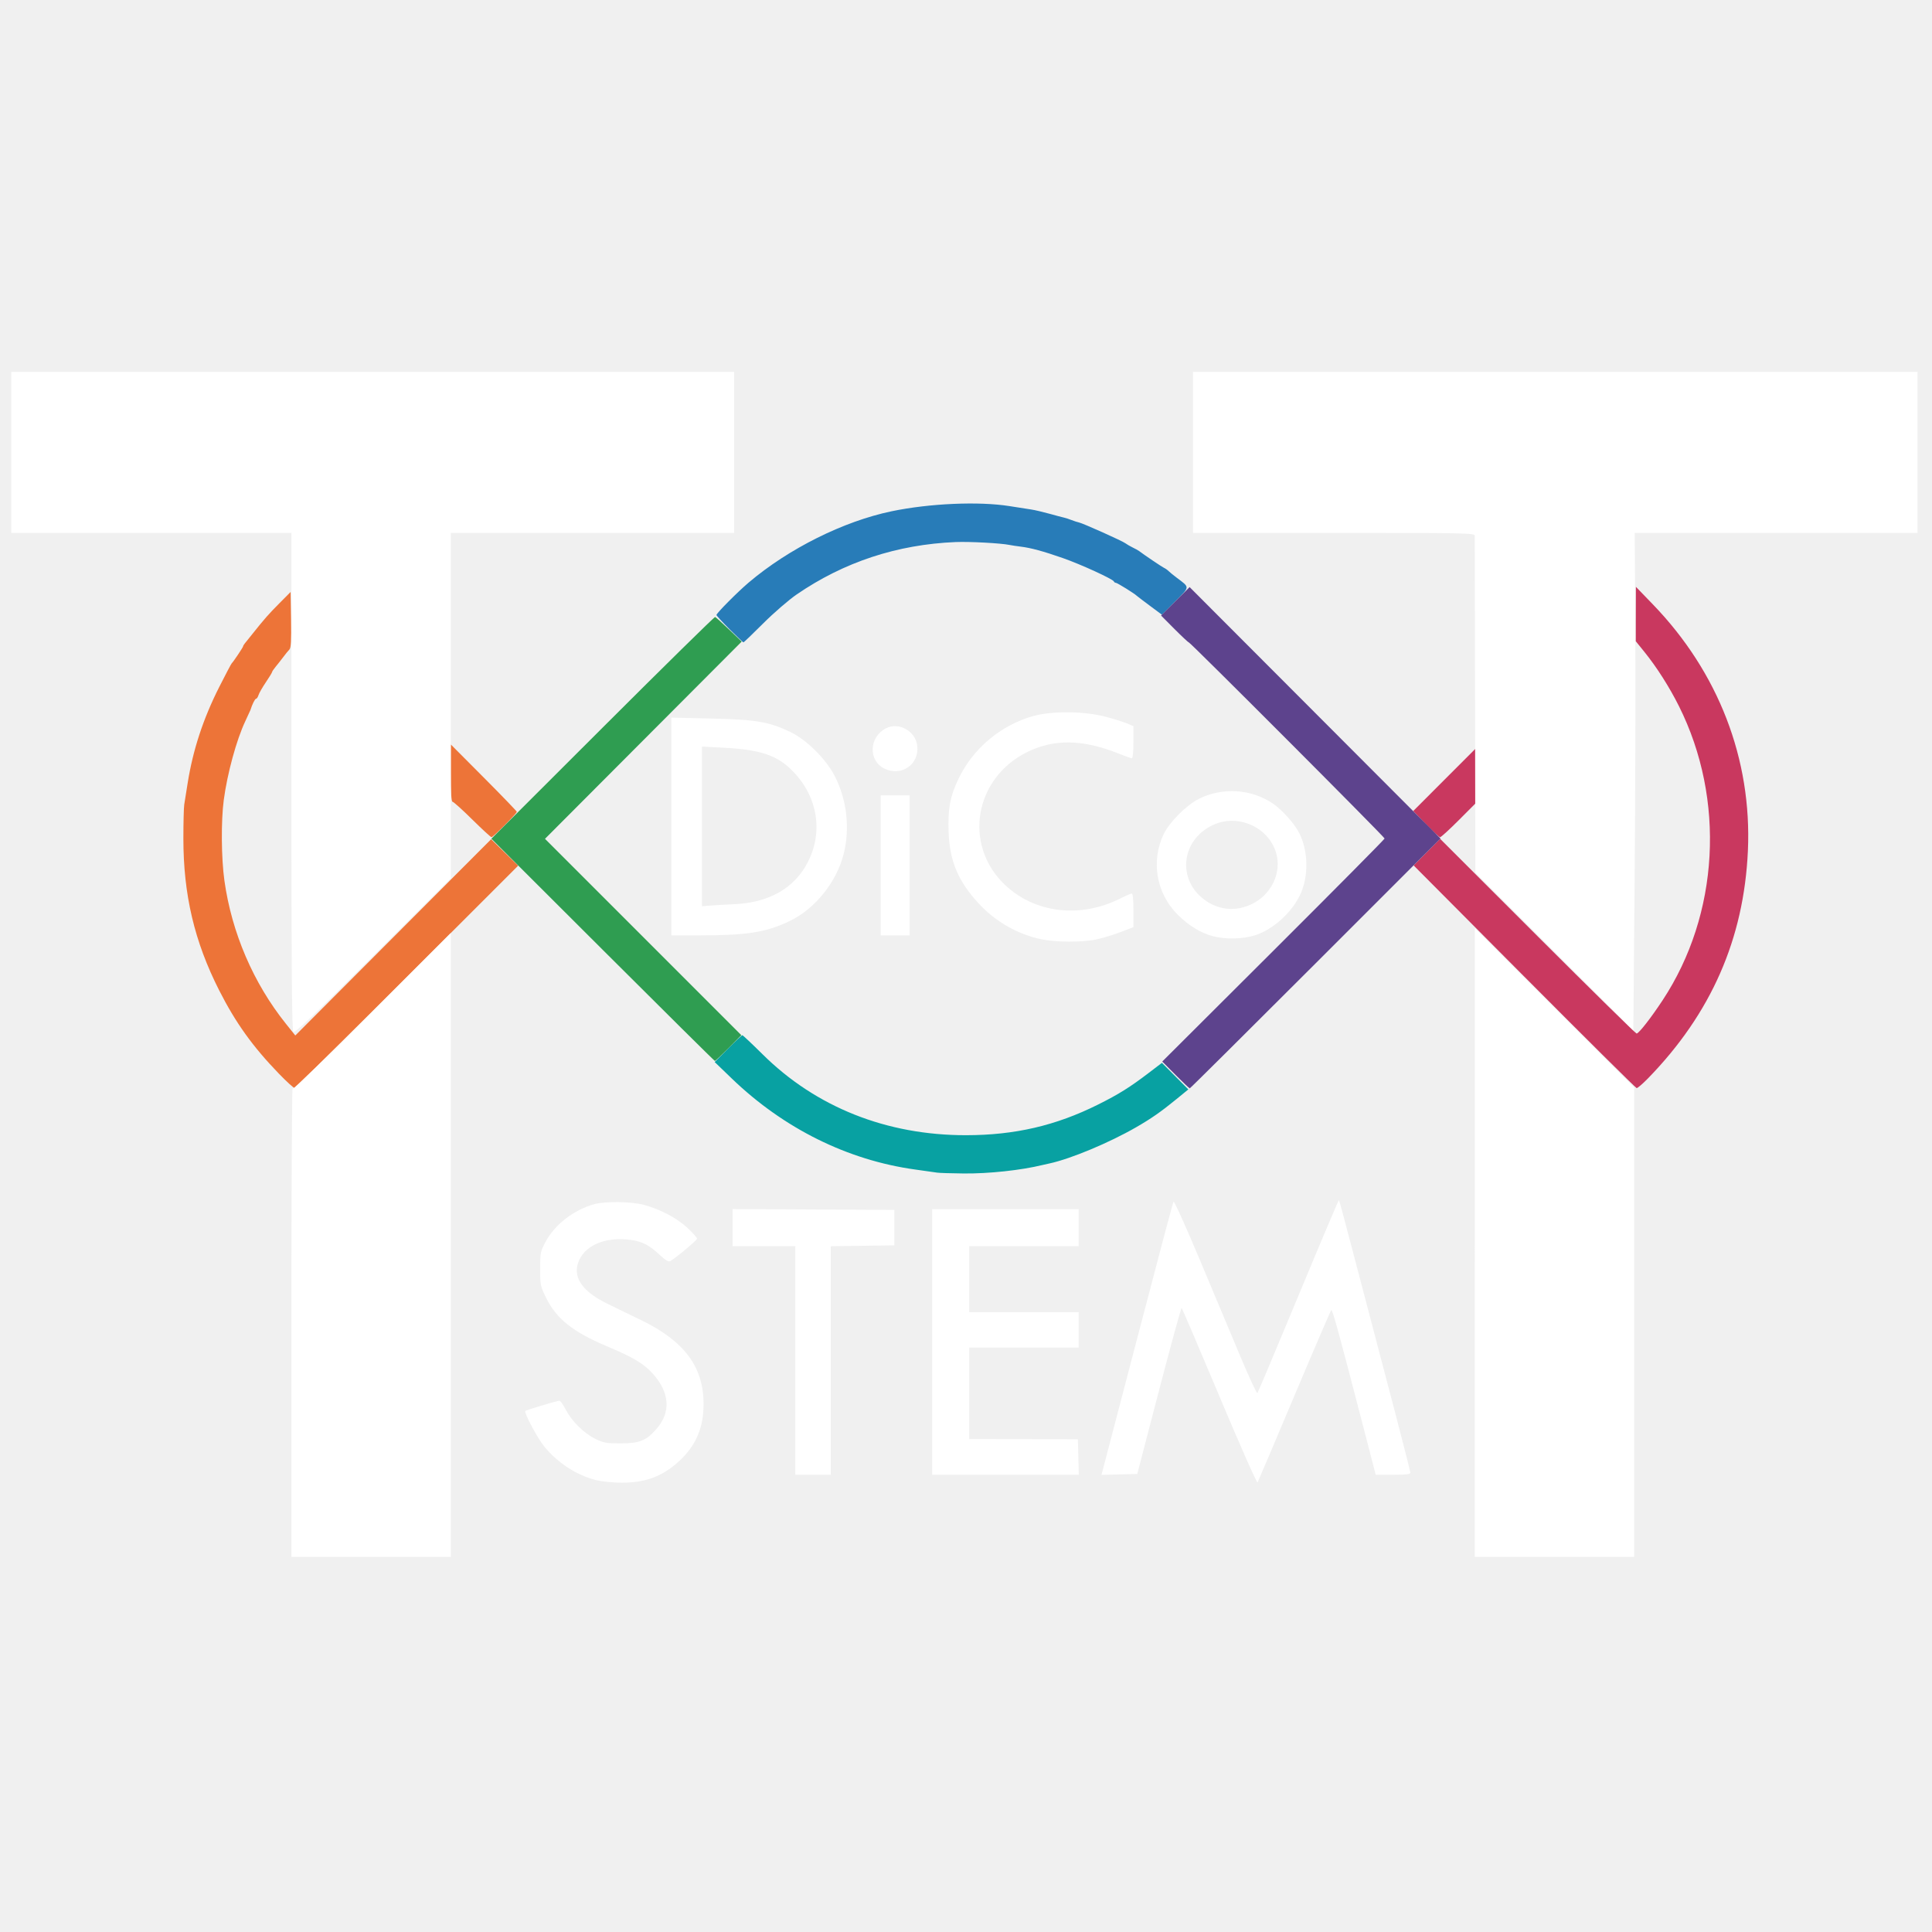
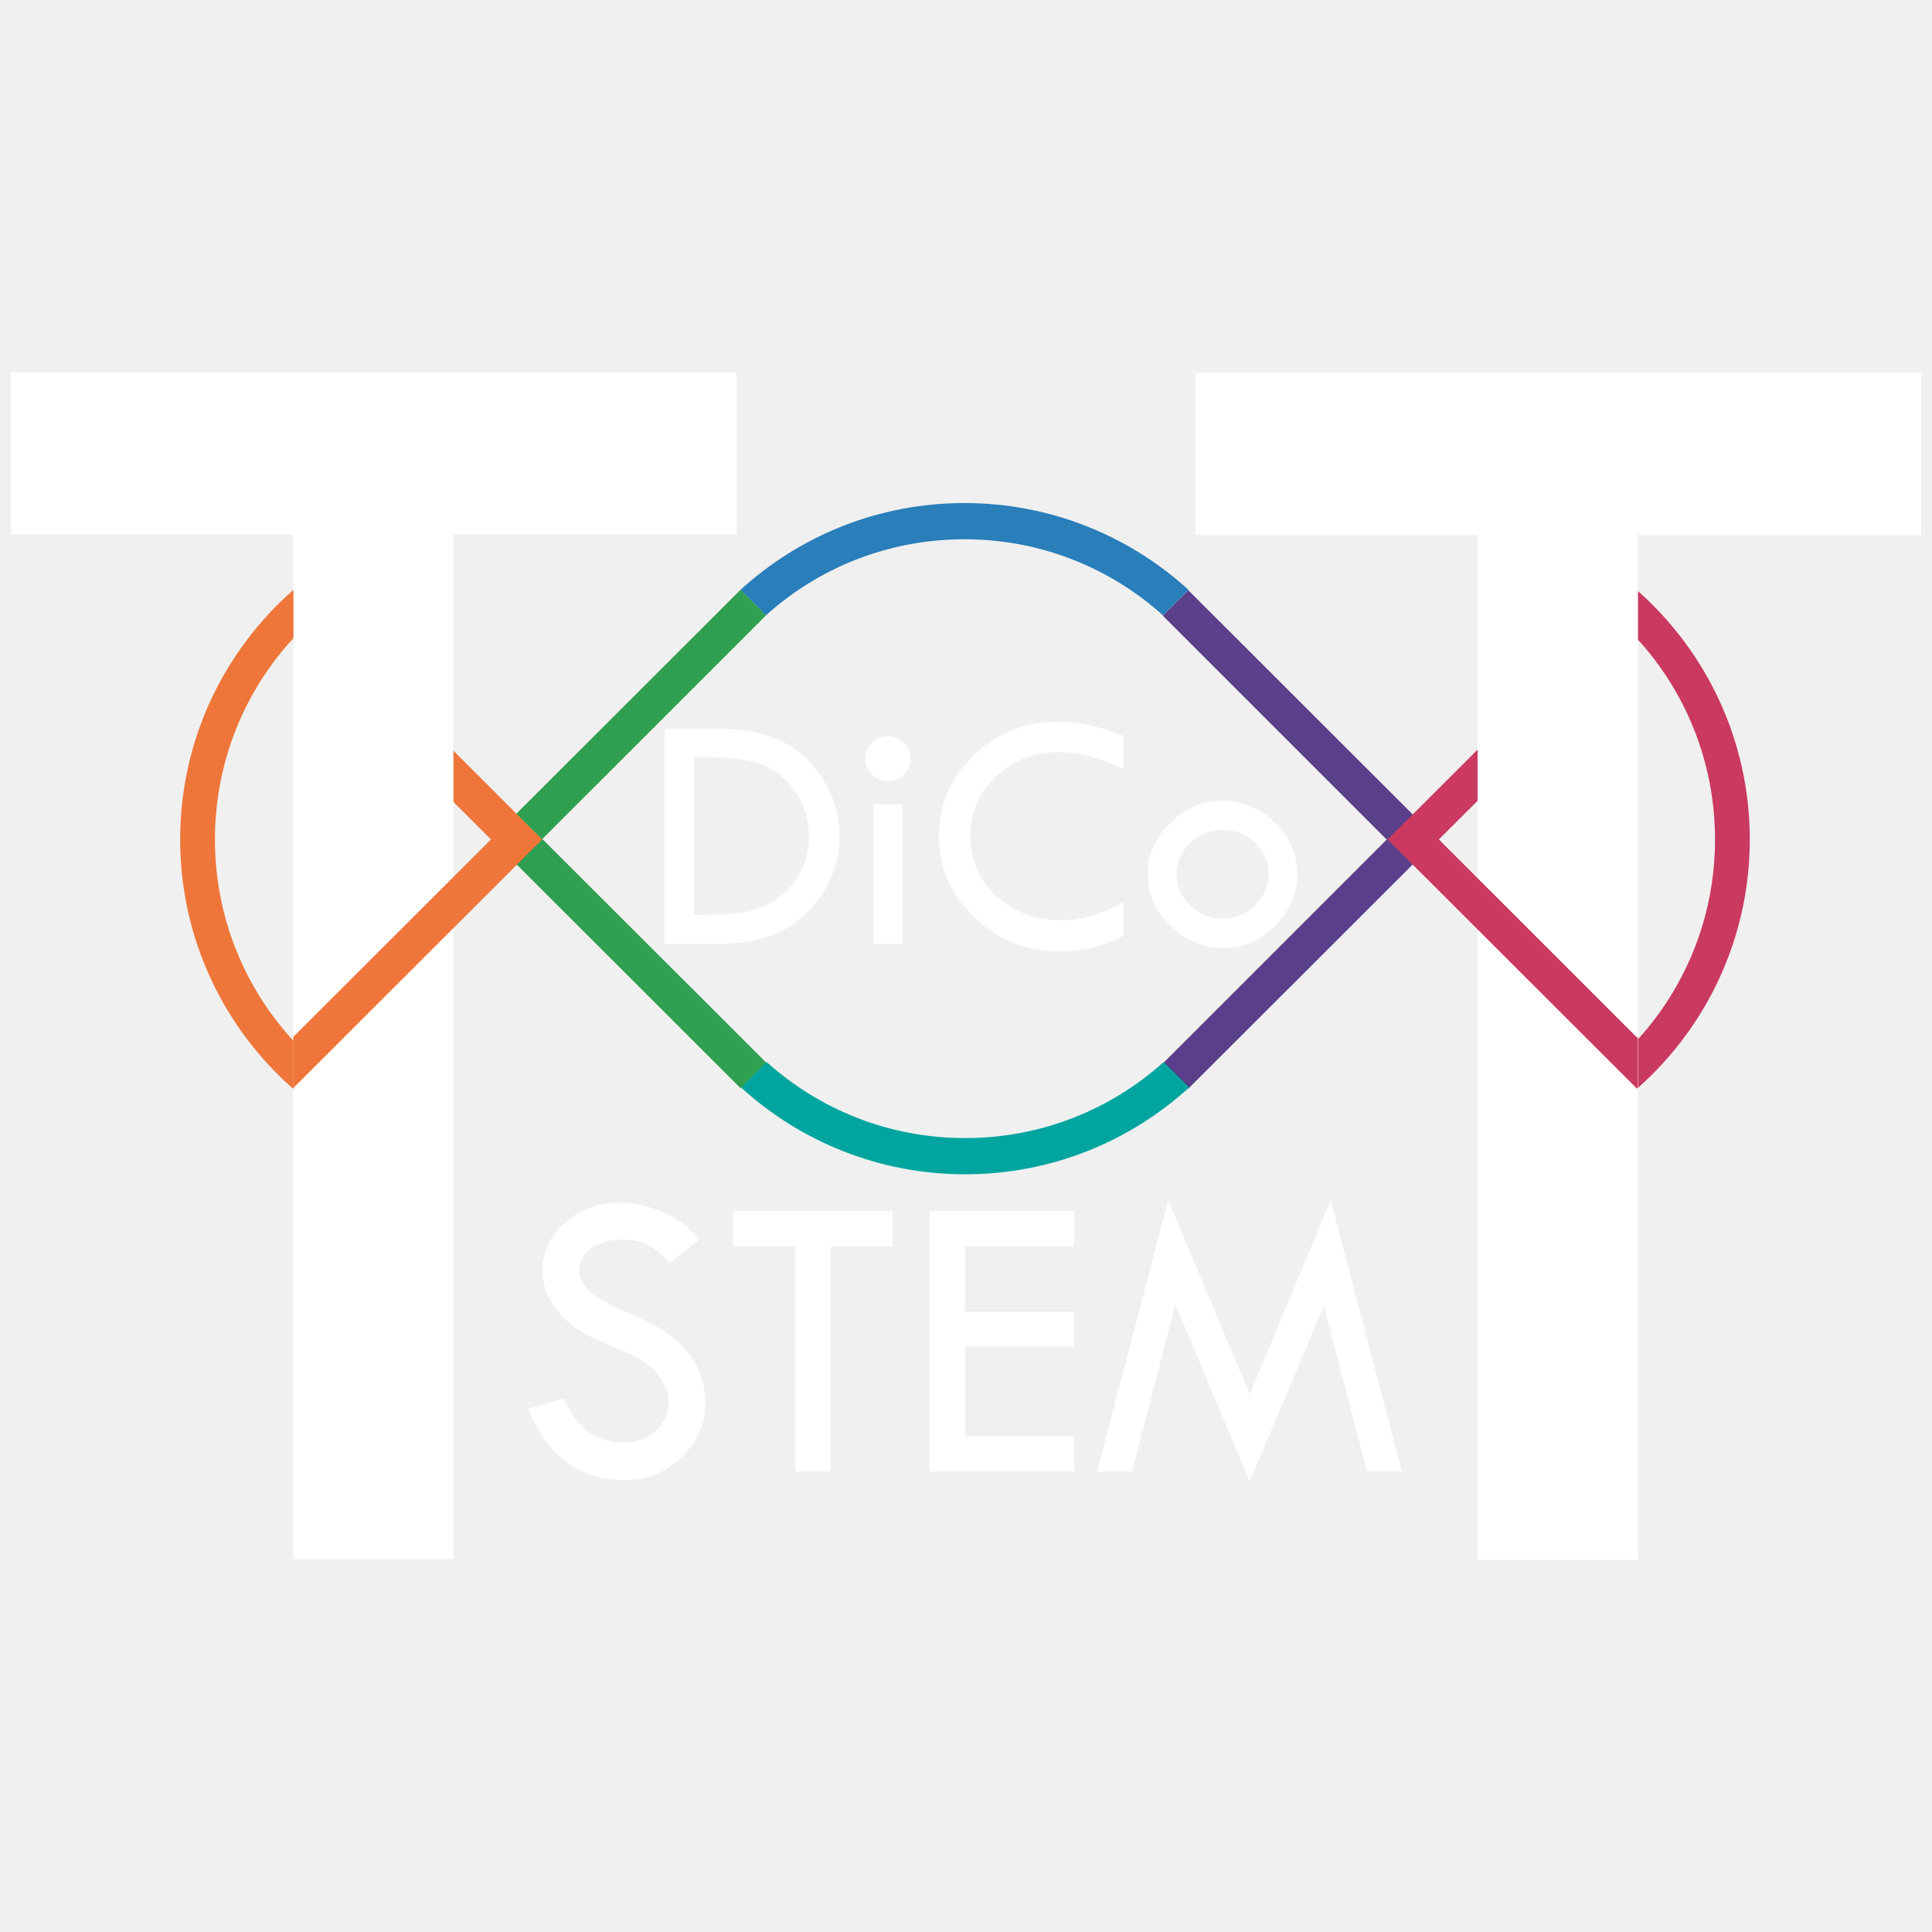
- <svg xmlns="http://www.w3.org/2000/svg" width="423.333mm" height="423.333mm" viewBox="0 0 423.333 423.333" version="1.1" id="svg1" xml:space="preserve">
-   <defs id="defs1" />
-   <g id="layer1" transform="translate(108.7438,68.79167)">
-     <g id="g1" style="display:inline">
-       <path style="display:inline;fill:#ed7438" d="m -47.658,166.443 c -5.723,-5.921 -9.454,-11.127 -13.045,-18.199 -5.441,-10.715 -7.864,-20.991 -7.859,-33.323 0.001,-3.442 0.085,-6.776 0.187,-7.408 0.101,-0.633 0.436,-2.738 0.745,-4.678 1.161,-7.307 3.401,-14.13 6.929,-21.108 1.39,-2.749 2.619,-5.077 2.731,-5.174 0.32,-0.276 2.498,-3.527 2.498,-3.729 0,-0.1 0.158,-0.373 0.35,-0.607 0.193,-0.234 0.92,-1.14 1.616,-2.014 2.715,-3.405 3.587,-4.398 5.971,-6.8 l 2.469,-2.487 0.097,6.072 c 0.072,4.551 -0.016,6.186 -0.353,6.528 -0.247,0.251 -0.846,0.986 -1.331,1.634 -0.485,0.647 -1.239,1.608 -1.676,2.135 -0.437,0.527 -0.794,1.056 -0.794,1.176 0,0.12 -0.616,1.129 -1.369,2.242 -0.753,1.113 -1.478,2.382 -1.611,2.818 -0.133,0.437 -0.375,0.794 -0.537,0.794 -0.233,0 -0.857,1.255 -1.228,2.469 -0.03,0.097 -0.54,1.208 -1.135,2.469 -1.939,4.113 -3.945,11.468 -4.715,17.286 -0.607,4.593 -0.539,12.754 0.148,17.639 1.605,11.413 6.341,22.44 13.461,31.337 l 2.069,2.586 21.455,-21.501 21.455,-21.501 2.962,2.896 2.962,2.896 -24.314,24.31 c -13.373,13.37 -24.461,24.358 -24.639,24.418 -0.179,0.06 -1.753,-1.369 -3.499,-3.175 z m 42.389,-55.671 c -2.159,-2.134 -4.099,-3.881 -4.311,-3.881 -0.264,0 -0.385,-1.975 -0.385,-6.281 v -6.281 l 7.232,7.262 c 3.978,3.994 7.232,7.371 7.232,7.504 0,0.353 -5.192,5.557 -5.544,5.557 -0.164,0 -2.064,-1.746 -4.224,-3.881 z" id="path7" />
-       <path style="display:inline;fill:#c9385f" d="m 225.252,145.203 -24.25,-24.368 2.902,-2.917 2.902,-2.917 21.356,21.345 c 11.746,11.74 21.511,21.338 21.702,21.328 0.494,-0.024 3.126,-3.392 5.696,-7.291 12.41,-18.822 13.808,-44.001 3.58,-64.449 -2.091,-4.18 -4.86,-8.53 -7.542,-11.85 l -1.918,-2.374 0.015,-5.958 0.015,-5.958 3.678,3.803 c 14.407,14.899 21.77,33.976 20.86,54.052 -0.873,19.277 -8.055,35.639 -21.871,49.83 -1.181,1.213 -2.31,2.179 -2.51,2.147 -0.2,-0.032 -11.276,-11.023 -24.613,-24.425 z m -21.57,-33.42 -2.762,-2.87 6.828,-6.836 6.828,-6.836 0.097,5.898 0.097,5.898 -3.795,3.807 c -2.087,2.094 -3.961,3.807 -4.164,3.807 -0.203,0 -1.611,-1.291 -3.13,-2.87 z" id="path6" />
-       <path style="display:inline;fill:#287cb8" d="m 51.116,69.089 c -1.581,-1.583 -2.874,-2.985 -2.874,-3.117 0,-0.394 4.595,-5.026 7.056,-7.112 8.779,-7.444 20.782,-13.43 31.333,-15.626 8.283,-1.724 19.101,-2.197 25.817,-1.13 1.843,0.293 3.986,0.627 4.763,0.743 0.776,0.116 2.571,0.535 3.989,0.931 1.418,0.396 2.847,0.775 3.175,0.841 0.328,0.066 1.073,0.308 1.655,0.536 0.582,0.228 1.329,0.47 1.66,0.537 0.845,0.171 9.515,4.057 10.158,4.553 0.291,0.225 1.005,0.64 1.587,0.922 0.582,0.283 1.217,0.634 1.411,0.78 1.225,0.923 5.028,3.487 5.468,3.688 0.291,0.132 0.741,0.45 1.001,0.707 0.259,0.256 1.048,0.9 1.752,1.431 2.962,2.232 2.98,1.917 -0.294,5.209 l -2.913,2.928 -2.683,-1.997 c -1.476,-1.098 -2.763,-2.077 -2.86,-2.176 -0.455,-0.463 -4.261,-2.823 -4.551,-2.823 -0.181,0 -0.382,-0.138 -0.446,-0.307 -0.196,-0.513 -7.293,-3.76 -11.193,-5.122 -4.268,-1.491 -7.014,-2.235 -9.22,-2.501 -0.867,-0.104 -1.974,-0.272 -2.459,-0.372 -1.887,-0.389 -8.778,-0.758 -11.808,-0.631 -12.812,0.536 -24.463,4.377 -34.815,11.479 -1.729,1.186 -5.02,4.031 -7.323,6.33 -2.301,2.297 -4.257,4.176 -4.348,4.176 -0.091,0 -1.458,-1.295 -3.038,-2.878 z" id="path5" />
-       <path style="display:inline;fill:#08a1a2" d="m 96.573,188.148 c -0.485,-0.076 -2.628,-0.38 -4.763,-0.674 -14.821,-2.042 -28.841,-8.998 -40.21,-19.948 l -3.747,-3.609 2.921,-2.936 c 1.607,-1.615 3.021,-2.936 3.142,-2.936 0.122,0 2.11,1.872 4.418,4.16 11.704,11.603 27.172,17.758 44.591,17.746 10.683,-0.008 19.678,-2.095 28.925,-6.71 4.554,-2.273 6.986,-3.793 11.146,-6.967 l 2.856,-2.179 2.895,2.91 2.895,2.91 -2.576,2.106 c -3.42,2.797 -5.53,4.268 -8.926,6.223 -5.85,3.368 -14.241,6.872 -18.874,7.883 -0.679,0.148 -1.393,0.308 -1.587,0.356 -4.706,1.15 -11.76,1.908 -17.273,1.854 -2.724,-0.026 -5.349,-0.111 -5.834,-0.187 z" id="path4" />
-       <path style="display:inline;fill:#5d438d" d="m 148.845,166.748 -2.922,-2.938 24.361,-24.293 c 13.399,-13.361 24.361,-24.421 24.361,-24.577 0,-0.331 -42.57,-42.974 -42.9,-42.974 -0.122,0 -1.541,-1.325 -3.153,-2.944 l -2.931,-2.944 3.129,-3.114 3.129,-3.114 27.486,27.541 27.486,27.541 -27.379,27.377 c -15.058,15.057 -27.461,27.377 -27.562,27.377 -0.101,0 -1.498,-1.322 -3.106,-2.938 z" id="path3" />
-       <path style="display:inline;fill:#2f9d51" d="M 23.318,139.33 -1.076,114.984 23.293,90.645 C 36.697,77.258 47.793,66.349 47.951,66.402 c 0.158,0.053 1.533,1.287 3.055,2.742 l 2.767,2.646 -21.55,21.608 -21.55,21.608 21.514,21.516 21.514,21.516 -2.809,2.826 c -1.545,1.554 -2.892,2.823 -2.994,2.82 -0.102,-0.003 -11.162,-10.962 -24.579,-24.353 z" id="path2" />
-       <path style="display:inline;fill:#ffffff" d="m -44.891,220.956 c 0,-28.263 0.112,-51.276 0.249,-51.139 0.137,0.137 7.995,-7.496 17.462,-16.961 l 17.213,-17.211 v 68.349 68.349 h -17.463 -17.462 z m 259.297,-17.485 0.005,-68.873 17.457,17.455 17.457,17.455 v 51.419 51.419 h -17.462 -17.462 z m -55.931,33.745 c -4.451,-10.593 -8.188,-19.318 -8.305,-19.39 -0.117,-0.072 -2.351,8.077 -4.966,18.11 l -4.754,18.241 -3.922,0.1 -3.922,0.1 0.306,-1.158 c 0.168,-0.637 3.668,-14.017 7.777,-29.733 4.109,-15.716 7.574,-28.765 7.698,-28.997 0.125,-0.232 2.64,5.324 5.589,12.347 2.949,7.023 6.98,16.627 8.957,21.342 1.977,4.715 3.704,8.446 3.837,8.29 0.133,-0.155 4.183,-9.769 8.999,-21.364 4.816,-11.595 8.81,-21.027 8.876,-20.962 0.109,0.109 2.501,9.165 12.316,46.629 1.83,6.985 3.327,12.898 3.327,13.141 4e-5,0.325 -0.994,0.441 -3.795,0.441 h -3.795 l -1.987,-7.673 c -6.065,-23.416 -7.497,-28.664 -7.755,-28.406 -0.156,0.156 -3.797,8.616 -8.09,18.799 -4.293,10.183 -7.917,18.715 -8.053,18.959 -0.14,0.252 -3.742,-7.873 -8.34,-18.816 z M 21.996,255.554 c -4.284,-1.037 -8.478,-3.733 -11.474,-7.375 -1.492,-1.814 -4.5,-7.463 -4.157,-7.806 0.219,-0.219 6.942,-2.233 7.481,-2.241 0.194,-0.003 0.807,0.864 1.362,1.926 1.349,2.582 3.982,5.189 6.476,6.414 1.83,0.899 2.403,1.001 5.568,0.999 4.149,-0.004 5.579,-0.576 7.832,-3.136 3.217,-3.655 2.937,-8.009 -0.778,-12.115 -2.054,-2.27 -4.179,-3.537 -10.218,-6.092 -7.333,-3.103 -10.903,-5.957 -13.154,-10.519 -1.276,-2.585 -1.321,-2.807 -1.316,-6.396 0.005,-3.557 0.058,-3.816 1.211,-5.952 2.037,-3.775 6.154,-6.946 10.645,-8.201 2.371,-0.662 8.201,-0.578 10.892,0.158 3.623,0.99 7.181,2.872 9.513,5.03 1.171,1.084 2.121,2.152 2.112,2.374 -0.014,0.35 -4.496,4.107 -5.881,4.93 -0.342,0.203 -1.002,-0.179 -2.149,-1.246 -2.441,-2.27 -3.925,-3.055 -6.448,-3.408 -5.775,-0.808 -10.473,1.304 -11.651,5.236 -0.966,3.223 1.233,6.189 6.481,8.744 1.599,0.778 4.905,2.384 7.347,3.567 9.511,4.61 13.729,10.26 13.729,18.393 0,5.262 -1.693,9.185 -5.437,12.602 -3.64,3.321 -7.406,4.698 -12.717,4.649 -1.754,-0.016 -4.126,-0.256 -5.27,-0.533 z m 43.532,-26.249 v -25.047 h -6.879 -6.879 v -4.06 -4.06 l 17.727,0.091 17.727,0.091 v 3.881 3.881 l -6.967,0.096 -6.967,0.096 v 25.04 25.04 h -3.881 -3.881 z m 29.986,-4.057 v -29.104 h 16.051 16.051 v 4.057 4.057 h -11.994 -11.994 v 7.232 7.232 h 11.994 11.994 v 3.881 3.881 h -11.994 -11.994 v 10.027 10.027 l 11.906,0.017 11.906,0.017 0.1,3.891 0.1,3.891 H 111.578 95.515 Z M -44.459,157.276 c -0.336,-0.336 -0.431,-12.427 -0.431,-54.865 V 47.978 H -75.583 -106.274 V 30.339 12.7 h 79.199 79.199 V 30.339 47.978 H 21.078 -9.966 v 37.837 37.837 l -17.031,17.028 c -13.425,13.423 -17.122,16.937 -17.462,16.597 z m 276.299,-17.595 -17.31,-17.3 -0.065,-36.585 c -0.036,-20.121 -0.065,-36.862 -0.065,-37.202 5.8e-4,-0.583 -1.704,-0.617 -30.867,-0.617 H 152.665 V 30.339 12.7 h 79.375 79.375 v 17.639 17.639 h -30.981 -30.981 l 0.127,21.96 c 0.07,12.078 10e-4,36.604 -0.152,54.502 l -0.279,32.541 z m -112.494,-2.681 c -5.215,-1.118 -9.984,-3.859 -13.668,-7.856 -4.45,-4.828 -6.3,-9.179 -6.558,-15.424 -0.215,-5.204 0.305,-8.027 2.202,-11.952 3.181,-6.581 9.182,-11.619 16.242,-13.636 4.165,-1.19 11.334,-1.123 16.051,0.152 1.843,0.498 3.947,1.159 4.674,1.47 l 1.323,0.565 v 3.523 c 0,1.938 -0.147,3.523 -0.326,3.523 -0.179,0 -1.505,-0.472 -2.946,-1.049 -7.853,-3.144 -14.194,-3.231 -20.102,-0.274 -11.481,5.746 -13.935,20.218 -4.907,28.934 6.564,6.337 16.609,7.548 25.477,3.072 1.143,-0.577 2.242,-1.049 2.442,-1.049 0.225,0 0.363,1.393 0.363,3.679 v 3.679 l -2.825,1.089 c -1.554,0.599 -3.945,1.325 -5.315,1.613 -3.125,0.657 -8.916,0.629 -12.127,-0.059 z m 37.552,-0.688 c -2.577,-0.689 -5.265,-2.355 -7.629,-4.726 -4.658,-4.673 -5.863,-11.711 -3.018,-17.636 1.245,-2.593 4.967,-6.321 7.677,-7.689 5.127,-2.588 11.534,-2.195 16.199,0.994 2.177,1.488 4.883,4.548 5.918,6.693 1.86,3.854 1.951,9.125 0.224,13.029 -1.802,4.075 -6.051,7.944 -10.094,9.192 -2.723,0.841 -6.455,0.899 -9.278,0.144 z m 8.686,-7.025 c 4.297,-2.102 6.549,-6.865 5.291,-11.192 -1.637,-5.632 -8.337,-8.635 -13.744,-6.16 -7.173,3.284 -8.068,12.2 -1.668,16.635 3.053,2.116 6.73,2.376 10.121,0.717 z M 38.365,112.309 V 88.446 l 8.731,0.205 c 9.876,0.232 12.654,0.705 17.366,2.956 3.481,1.663 7.709,5.846 9.637,9.534 2.713,5.189 3.456,11.575 2.007,17.239 -1.554,6.076 -6.209,11.895 -11.646,14.558 -5.178,2.536 -9.369,3.218 -19.833,3.228 l -6.262,0.006 z m 13.935,17.012 c 7.541,-0.359 13.06,-3.54 15.959,-9.2 3.393,-6.622 2.176,-14.251 -3.158,-19.806 -3.45,-3.593 -7.085,-4.842 -15.359,-5.277 l -4.674,-0.246 v 17.49 17.49 l 1.852,-0.142 c 1.019,-0.078 3.44,-0.217 5.38,-0.309 z m 31.926,-8.494 v -15.346 h 3.175 3.175 v 15.346 15.346 h -3.175 -3.175 z m 0.796,-21.218 c -3.546,-1.748 -3.352,-6.885 0.333,-8.802 2.833,-1.474 6.522,0.583 6.89,3.842 0.459,4.074 -3.502,6.794 -7.223,4.96 z" id="path1" />
-     </g>
-   </g>
+ <svg xmlns="http://www.w3.org/2000/svg" viewBox="0 0 1600 1600" width="1600" height="1600">
+   <path fill="#5a3f8b" d="m984.1 488.8-21.1 21.1 185.4 185.4-185.3 185.3 21 21 206.6-206.4z" />
+   <path fill="#ca3960" d="m1356.4 489.4v40.2c39.7 43.7 63.9 101.8 63.9 165.6s-24.2 121.9-63.9 165.6v40.2c56.8-50.4 92.7-124 92.7-205.8s-35.9-155.4-92.7-205.8z" />
+   <path fill="#00a59f" d="m799.3 972.5c71.4 0 136.5-27.2 185.5-71.9l-21.1-21.1c-43.5 39.2-101.1 63-164.4 63-63.3 0-120.9-23.8-164.4-63h-.1l-21.1 21.1c49 44.7 114.2 71.9 185.6 71.9z" />
+   <path fill="#2a7eba" d="m798.7 416.6c-71.4 0-136.5 27.2-185.5 71.9l21.1 21.1c43.5-39.2 101.1-63 164.4-63 63.3 0 120.9 23.8 164.4 63h.1l21.1-21.1c-49-44.7-114.2-71.9-185.6-71.9z" />
+   <path fill="#309f52" d="m613.3 488.4-206.6 206.4 206.6 206.4 21.2-21.2-55.9-55.9-129.5-129.3 110.1-110 75.2-75.2z" />
+   <path fill="#ca3960" d="m1355.8 488.8-206.6 206.4 1.2 1.2h42.4l-1.2-1.2 164.1-164 .6.6v-42.4z" />
+   <path fill="#ee763a" d="m242.9 489.2v42.4l163.6 163.5h42.4l-206-205.9z" />
+   <path fill="#ffffff" d="m990 308.8h601v134.2h-234.6v848.7h-132.7V443H990z" />
+   <path fill="#ffffff" d="m9 308.3h601v134.2H375.5v848.7H242.8V442.5H9z" />
+   <path fill="#ca3960" d="m1149.2 695.1-.1.1 206.6 206.4.6-.6v-42.4l-.6.6-164.1-164 .1-.1z" />
+   <path fill="#ee763a" d="m405.9 694.5.7.7-163.7 163.5v42.4L449 695.2l-.7-.7z" />
+   <path fill="#ee763a" d="m243 488.5c-57.5 50.4-93.8 124.4-93.8 206.7S185.5 851.5 243 901.9V862c-40.3-43.8-65-102.4-65-166.8s24.7-123 65-166.7z" />
+   <path fill="#ffffff" d="m578.8 1026.8-23.9 19.1q-9.5-9.8-17.2-14.5-7.7-4.9-22.2-4.9-15.9 0-25.9 7.2-9.8 7.1-9.8 18.5 0 9.8 8.6 17.4 8.6 7.4 29.5 16.4 20.8 8.8 32.3 16.6 11.7 7.6 19.1 16.9 7.5 9.3 11 19.7 3.8 10.3 3.8 21.8 0 26.9-19.7 45.9-19.4 18.9-47.2 18.9-27.1 0-47.9-14.7-20.6-14.9-31.8-44.5l29.4-8.3q16.1 36.4 49.3 36.4 16.1 0 26.8-9.6 10.6-9.7 10.6-24.4 0-8.8-5.5-17.6-5.6-9-13.9-14.7-8.3-5.8-26.5-13.1-18.2-7.4-27.9-13.5-9.7-6.2-16.8-14.7-7.1-8.6-10.5-17.1-3.2-8.4-3.2-18.1 0-23.2 18.6-39.4 18.6-16.4 45.2-16.4 17.6 0 35.7 7.6 18.1 7.6 30.1 23.2zm28.4-23.9h131.9v29.5h-51.5v186.2h-29.1v-186.2h-51.3zm162.7 0h119.5v29.5H799.1v53.8h90.4v29.1h-90.4v74.1h90.4v29.1H769.9zm332.1-9 58.9 224.7h-28.8l-35.7-137.3-61.4 145.6-61.6-146.6-36 138.3h-28.8l58.9-224.7 67.5 160.8z" />
+   <path fill="#ffffff" d="m550.5 603.5h43.2q51.4 0 76.5 27.1 25 27.2 25 62.1 0 35.1-25.8 62.1-25.9 27-75.4 27h-43.5zm24.3 23.7v130.5h1.4q27.2 0 40.9-2.4 13.7-2.5 26-10.8 12.3-8.2 19.6-21.8 7.3-13.7 7.3-30.1 0-20.6-11.6-37.2-11.6-16.7-27.8-22.4-16.1-5.8-43.4-5.8zm141.7 1.2q0-7.6 5.6-13.1 5.6-5.6 13.3-5.6 7.5 0 13 5.6 5.6 5.5 5.6 13.1 0 7.7-5.6 13.1-5.5 5.5-13 5.5-7.7 0-13.3-5.5-5.6-5.4-5.6-13.1zm6.8 37.9h24.1v115.5h-24.1zm207.1-56.8v27.5q-28.9-14.1-53.1-14.1-31.1 0-52.4 20.2-21.3 20-21.3 49.3 0 29.8 21.7 49.8 21.8 19.9 54.6 19.9 23.8 0 50.4-15v27.9q-24.2 12.9-52.5 12.9-41.4 0-70.8-28-29.4-28.1-29.4-67.8 0-38.9 28.8-66.6 29-27.8 69.8-27.8 26.1 0 54.2 11.8zm20.1 114.1q0-23.7 18.7-42 18.7-18.5 43-18.5 24.9 0 43.5 18.2 18.6 18.1 18.6 42.3 0 24.4-18.3 43-18.2 18.5-42.2 18.5-25.6 0-44.5-18.4-18.8-18.3-18.8-43.1zm100.3 0q0-14.7-11.2-25.5-11.2-10.9-26.6-10.9-15.8 0-27.3 11-11.4 11-11.4 26.2 0 14.6 11.5 25.5 11.6 10.9 27.2 10.9 15.1 0 26.4-11.2 11.4-11.2 11.4-26z" />
</svg>
